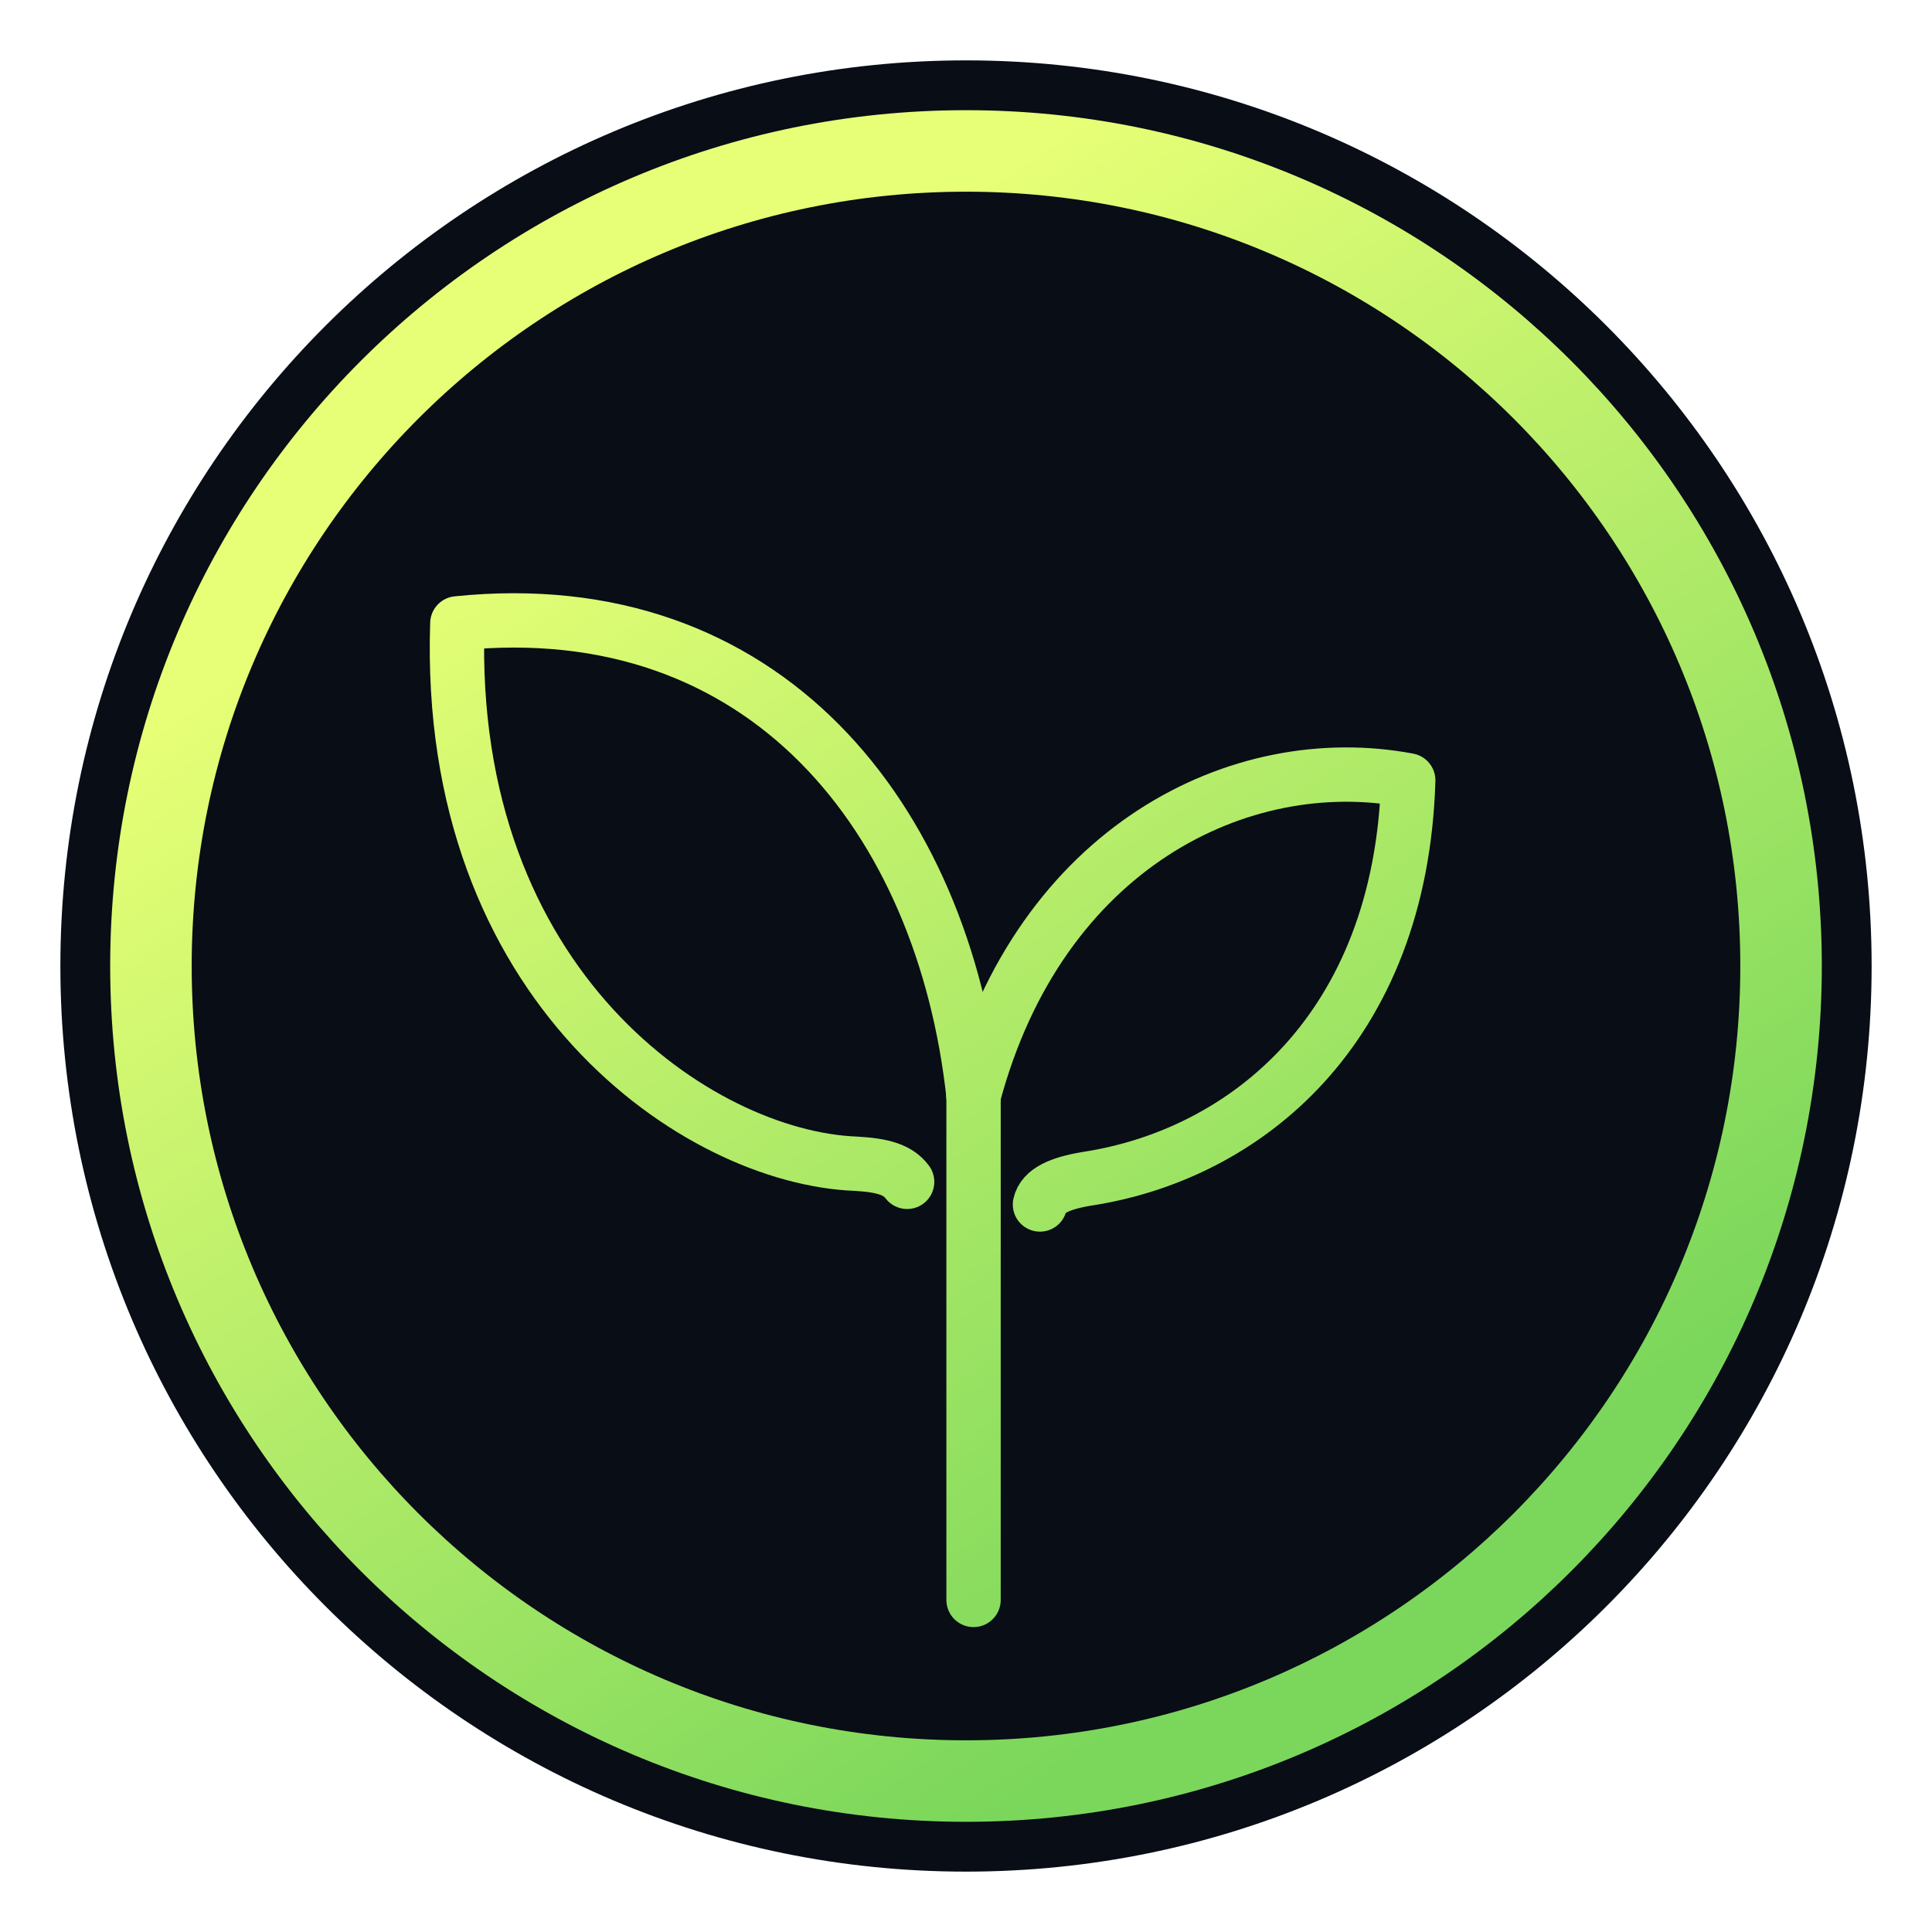
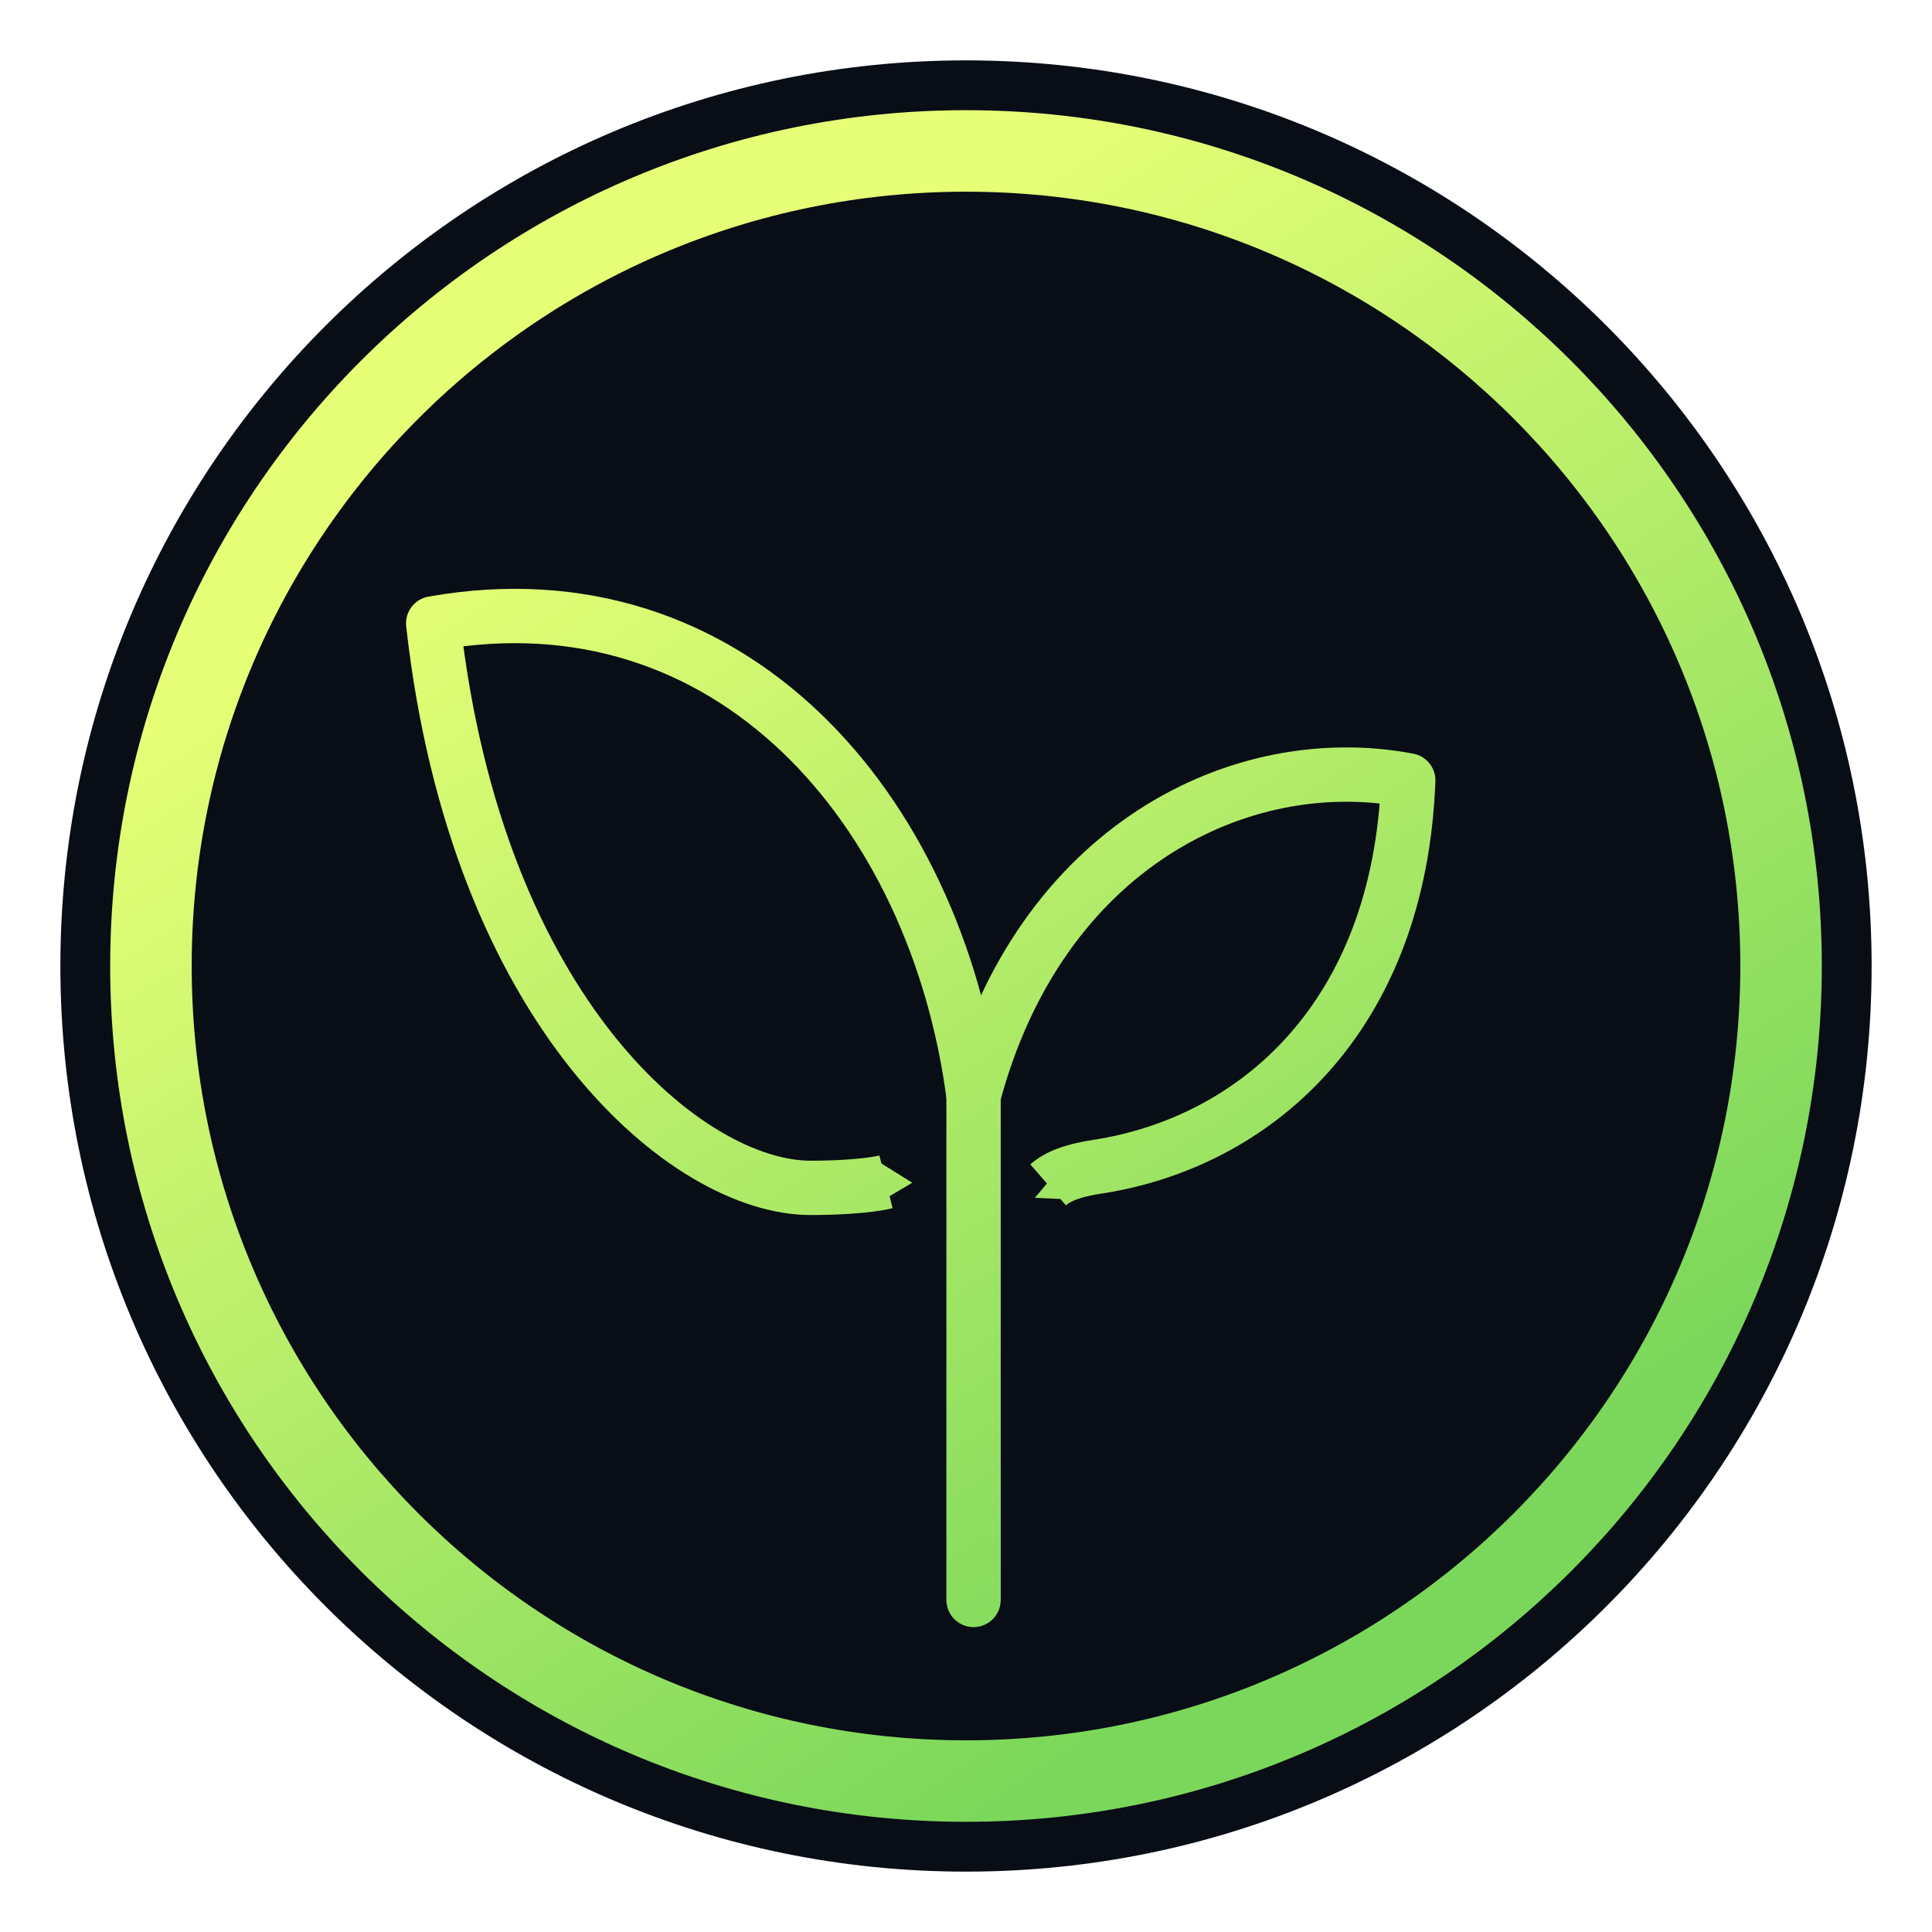
<svg xmlns="http://www.w3.org/2000/svg" width="64" height="64" viewBox="0 0 64 64" fill="none">
  <defs>
    <linearGradient id="sproutMarkLime" x1="20" y1="14" x2="45" y2="52" gradientUnits="userSpaceOnUse">
      <stop stop-color="#E7FF76" />
      <stop offset="1" stop-color="#7BD75B" />
    </linearGradient>
  </defs>
  <circle cx="32" cy="32" r="30" fill="#080D16" />
  <circle cx="32" cy="32" r="27" stroke="url(#sproutMarkLime)" stroke-width="2.7" />
  <path d="M32.25 53V36.3" stroke="url(#sproutMarkLime)" stroke-width="1.8" stroke-linecap="round" />
-   <path d="M32.25 36.3C31.25 27.1 25.35 19.6 15.15 20.65C14.75 32.7 23.15 38.35 28.35 38.55C29.25 38.6 29.75 38.75 30.05 39.15" stroke="url(#sproutMarkLime)" stroke-width="1.8" stroke-linecap="round" stroke-linejoin="round" />
-   <path d="M32.25 36.3C34.45 28.05 41.1 24.8 46.65 25.85C46.4 34.1 41.25 38.25 36 39.05C35.1 39.2 34.55 39.45 34.45 39.9" stroke="url(#sproutMarkLime)" stroke-width="1.8" stroke-linecap="round" stroke-linejoin="round" />
+   <path d="M32.25 36.3C31 26.8 24.2 18.9 14.35 20.65C15.8 33.6 22.8 39.35 26.85 39.35C28.05 39.35 28.95 39.25 29.35 39.15" stroke="url(#sproutMarkLime)" stroke-width="1.8" stroke-linecap="butt" stroke-linejoin="round" />
+   <path d="M29.05 38.45L30.22 39.18L29 39.9Z" fill="url(#sproutMarkLime)" />
+   <path d="M32.25 36.3C34.45 28.05 41.1 24.8 46.65 25.85C46.35 33.75 41.55 37.85 36.35 38.65C35.35 38.8 34.95 39.05 34.72 39.25" stroke="url(#sproutMarkLime)" stroke-width="1.8" stroke-linecap="butt" stroke-linejoin="round" />
+   <path d="M35.32 38.45L34.28 39.68L35.64 39.74Z" fill="url(#sproutMarkLime)" />
</svg>
